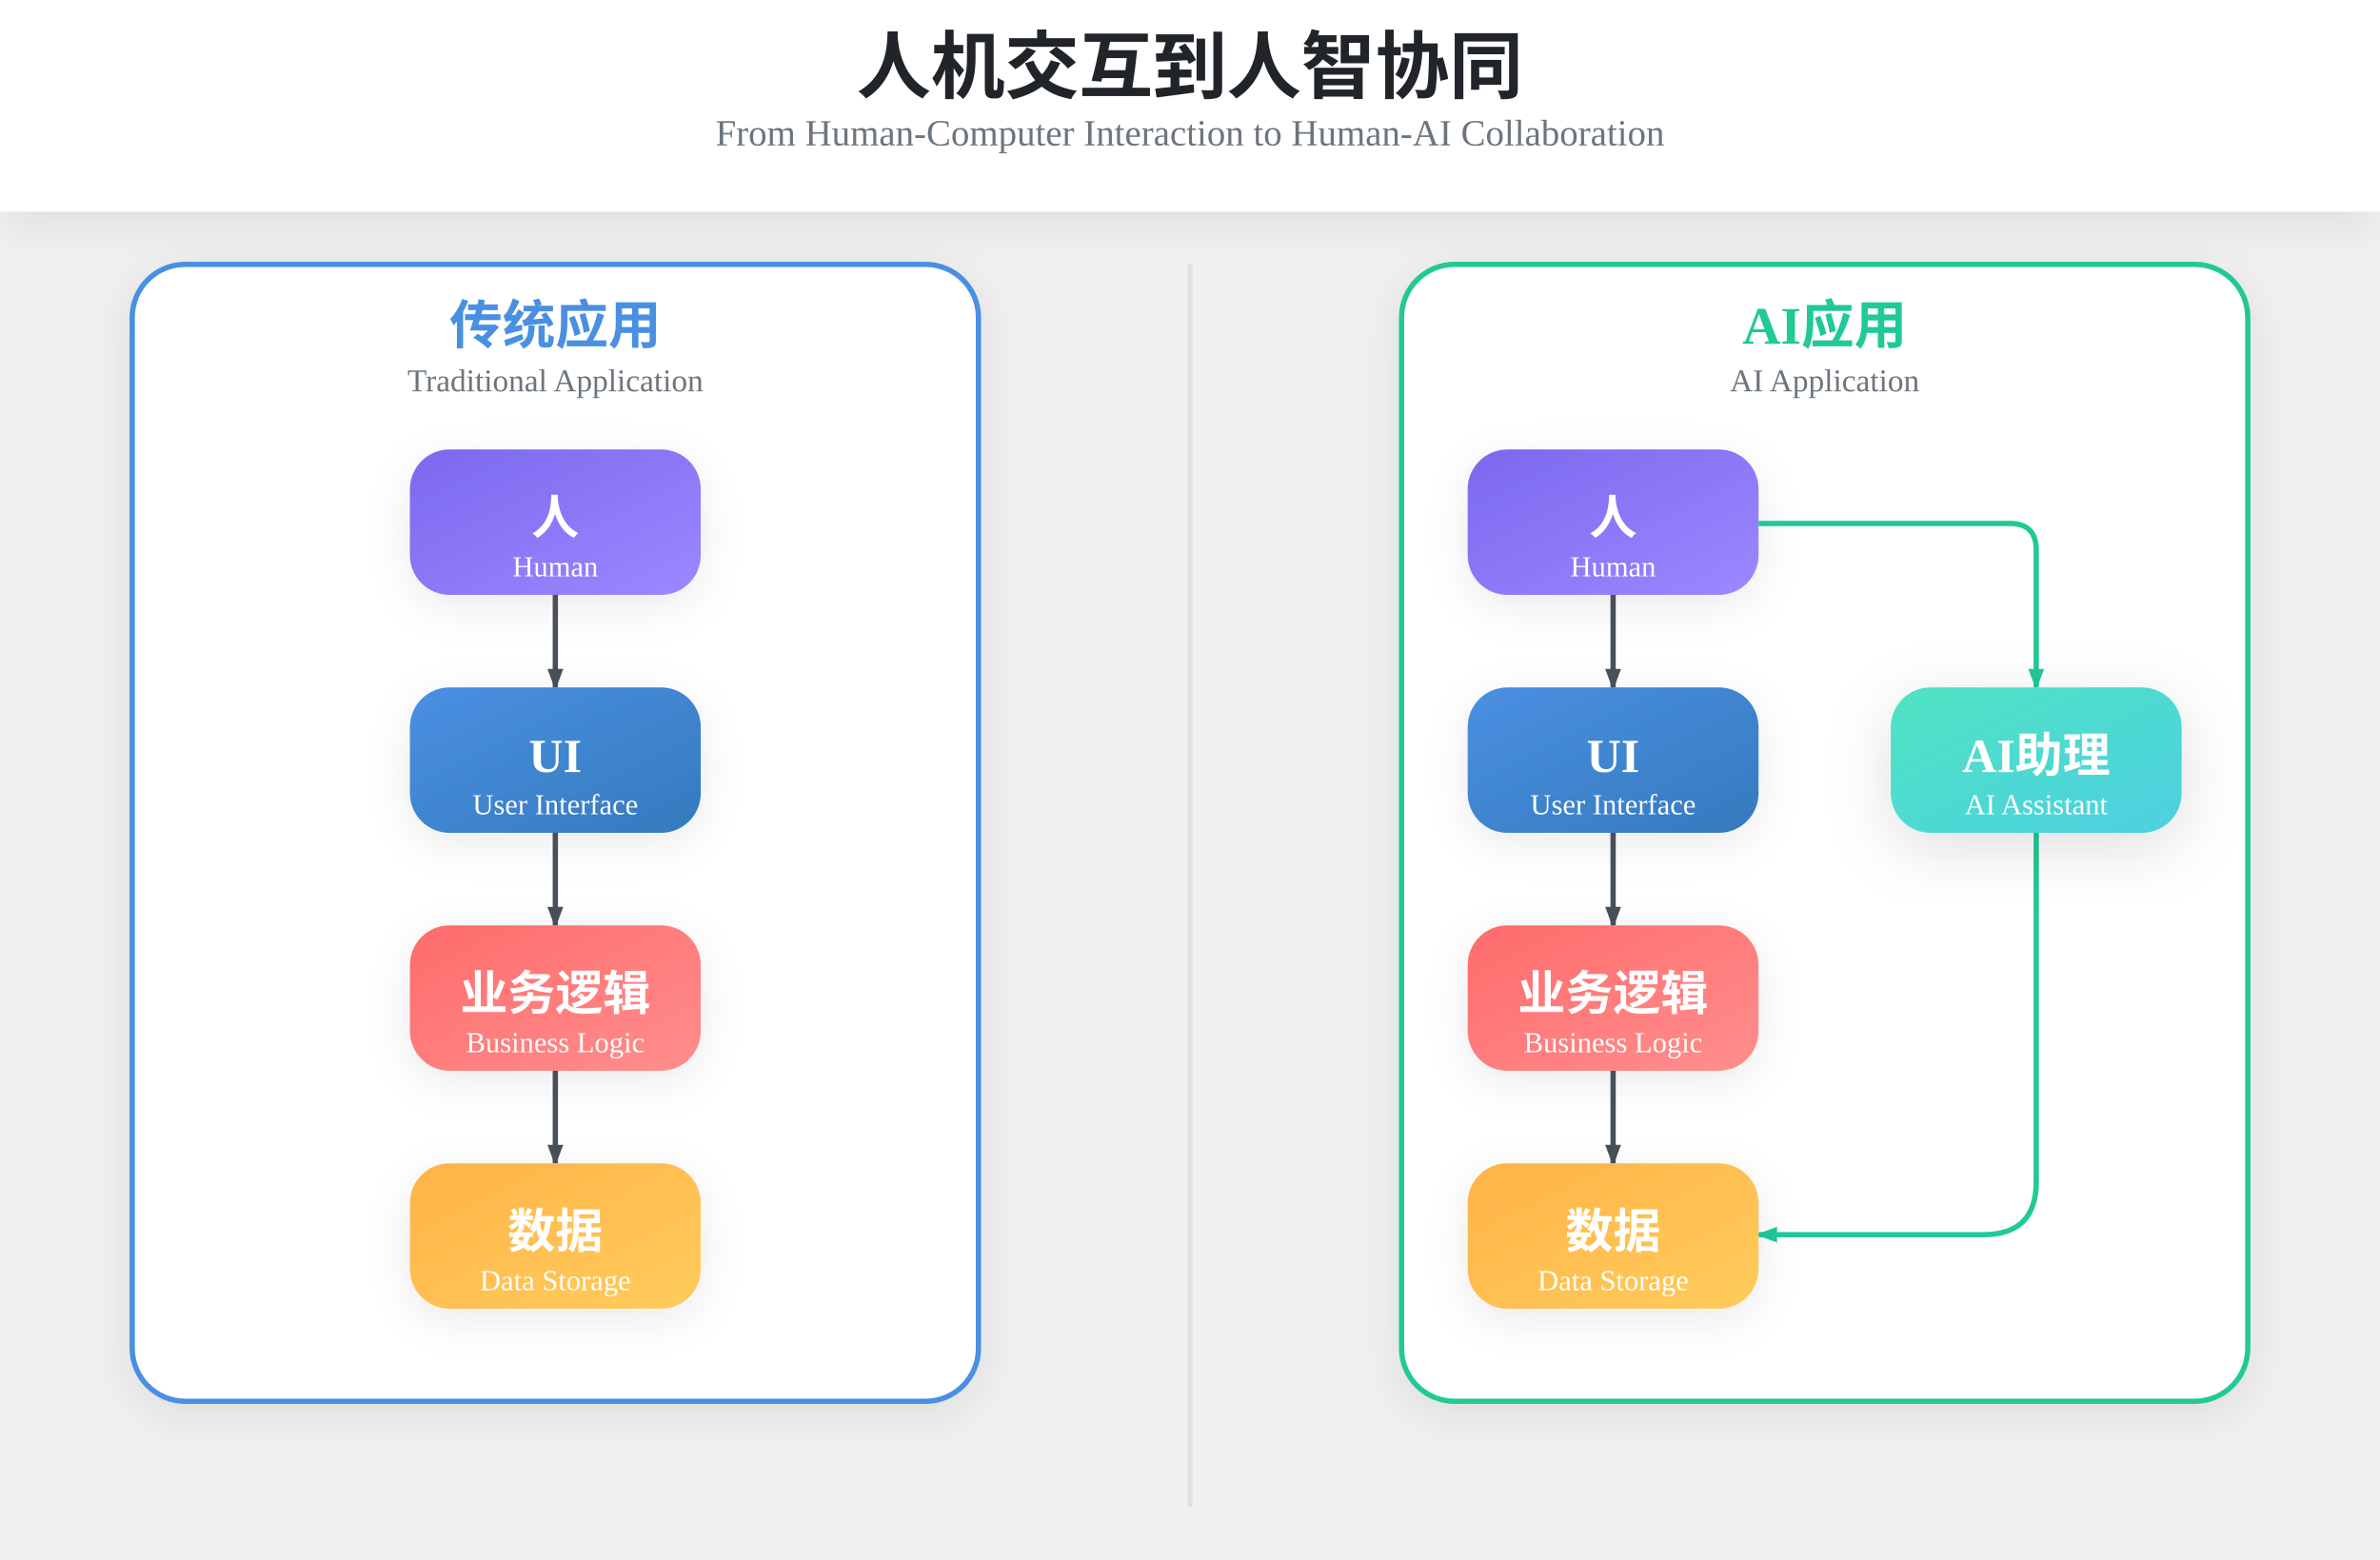
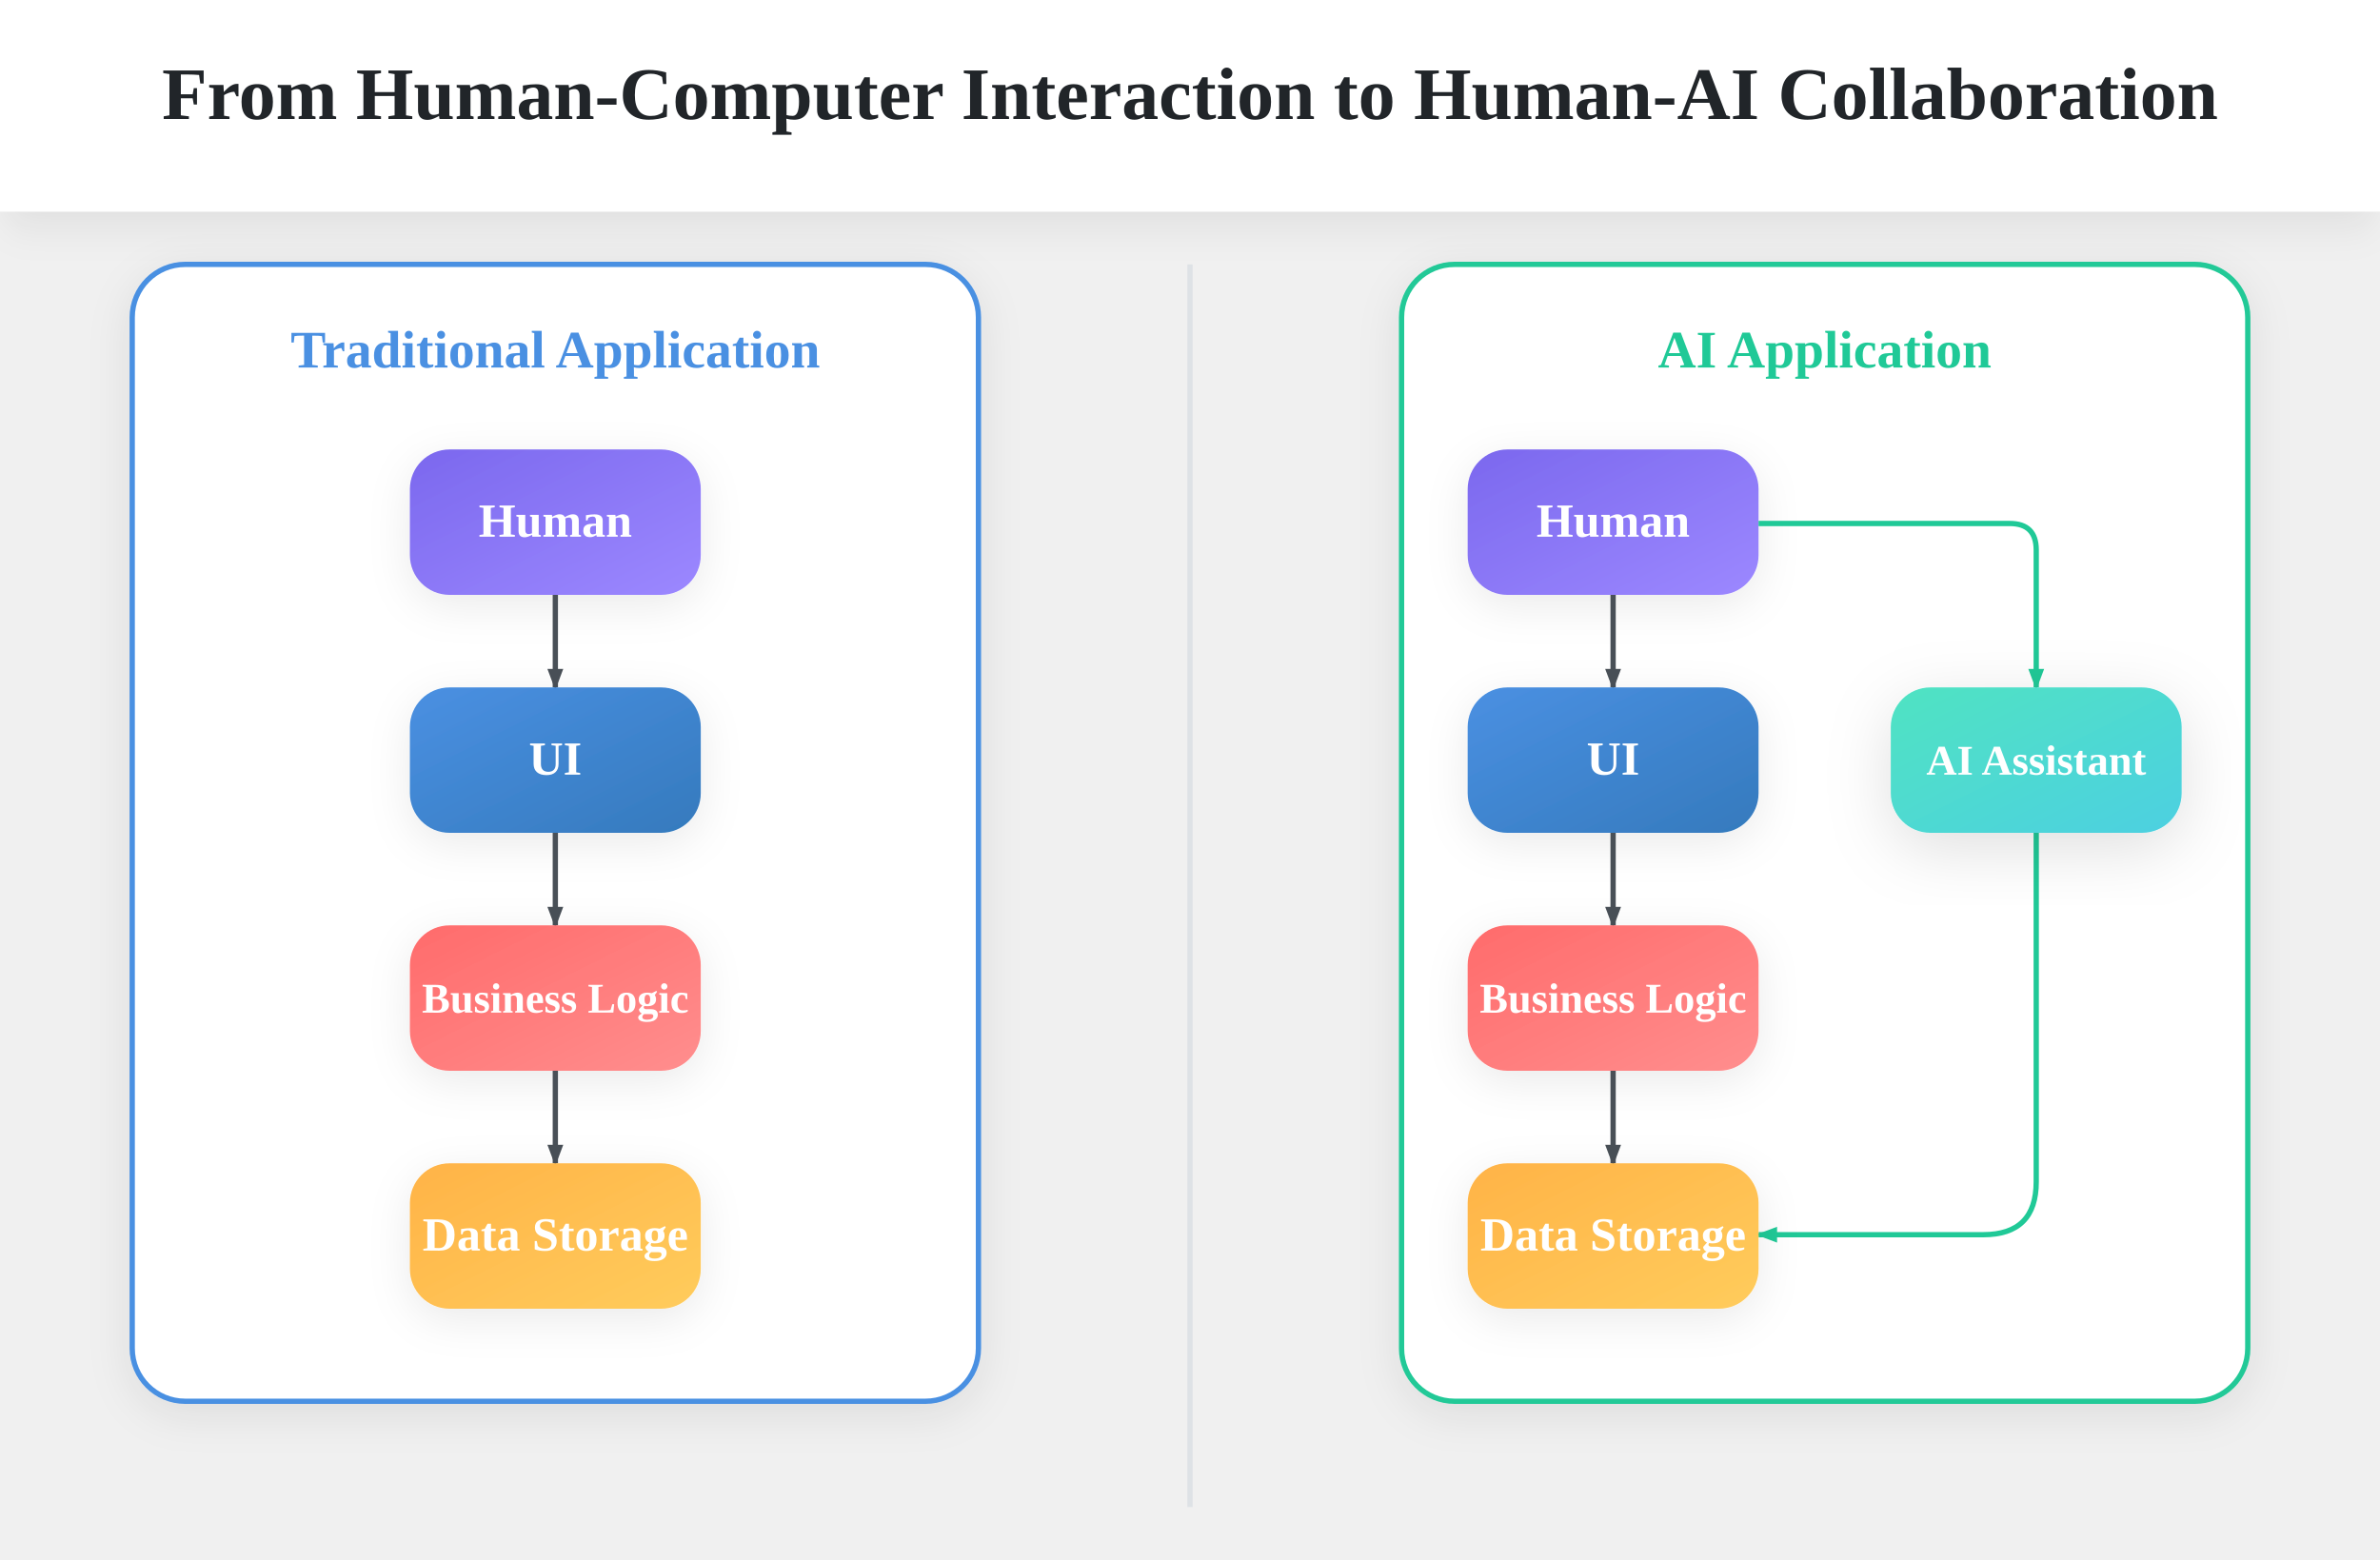
<svg xmlns="http://www.w3.org/2000/svg" width="900" height="590" viewBox="0 0 900 590">
  <defs>
    <linearGradient id="traditionalGrad" x1="0%" y1="0%" x2="100%" y2="100%">
      <stop offset="0%" style="stop-color:#4A90E2;stop-opacity:1" />
      <stop offset="100%" style="stop-color:#357ABD;stop-opacity:1" />
    </linearGradient>
    <linearGradient id="aiGrad" x1="0%" y1="0%" x2="100%" y2="100%">
      <stop offset="0%" style="stop-color:#50E3C2;stop-opacity:1" />
      <stop offset="100%" style="stop-color:#4DD0E1;stop-opacity:1" />
    </linearGradient>
    <linearGradient id="humanGrad" x1="0%" y1="0%" x2="100%" y2="100%">
      <stop offset="0%" style="stop-color:#7B68EE;stop-opacity:1" />
      <stop offset="100%" style="stop-color:#9C88FF;stop-opacity:1" />
    </linearGradient>
    <linearGradient id="businessGrad" x1="0%" y1="0%" x2="100%" y2="100%">
      <stop offset="0%" style="stop-color:#FF6B6B;stop-opacity:1" />
      <stop offset="100%" style="stop-color:#FF8E8E;stop-opacity:1" />
    </linearGradient>
    <linearGradient id="dataGrad" x1="0%" y1="0%" x2="100%" y2="100%">
      <stop offset="0%" style="stop-color:#FFB347;stop-opacity:1" />
      <stop offset="100%" style="stop-color:#FFCC5C;stop-opacity:1" />
    </linearGradient>
    <linearGradient id="agentGrad" x1="0%" y1="0%" x2="100%" y2="100%">
      <stop offset="0%" style="stop-color:#FF9500;stop-opacity:1" />
      <stop offset="100%" style="stop-color:#FFA726;stop-opacity:1" />
    </linearGradient>
    <linearGradient id="backgroundGrad" x1="0%" y1="0%" x2="100%" y2="100%">
      <stop offset="0%" style="stop-color:#F8F9FA;stop-opacity:1" />
      <stop offset="100%" style="stop-color:#E9ECEF;stop-opacity:1" />
    </linearGradient>
    <filter id="shadow" x="-50%" y="-50%" width="200%" height="200%">
      <feDropShadow dx="0" dy="4" stdDeviation="8" flood-color="#00000015" />
    </filter>
    <filter id="strongShadow" x="-50%" y="-50%" width="200%" height="200%">
      <feDropShadow dx="0" dy="6" stdDeviation="12" flood-color="#00000020" />
    </filter>
    <marker id="arrow" markerWidth="4" markerHeight="3" refX="3.5" refY="1.5" orient="auto">
      <polygon points="0 0, 4 1.5, 0 3" fill="#495057" />
    </marker>
    <marker id="aiArrow" markerWidth="4" markerHeight="3" refX="3.5" refY="1.5" orient="auto">
      <polygon points="0 0, 4 1.5, 0 3" fill="#20C997" />
    </marker>
    <marker id="highlightArrow" markerWidth="4" markerHeight="3" refX="3.5" refY="1.5" orient="auto">
      <polygon points="0 0, 4 1.5, 0 3" fill="#FF6B6B" />
    </marker>
  </defs>
  <rect x="0" y="0" width="900" height="80" fill="white" filter="url(#shadow)" />
-   <text x="450" y="35" text-anchor="middle" font-size="28" font-weight="bold" fill="#212529">人机交互到人智协同</text>
-   <text x="450" y="55" text-anchor="middle" font-size="14" fill="#6C757D">From Human-Computer Interaction to Human-AI Collaboration</text>
+   <text x="450" y="45" text-anchor="middle" font-size="28" font-weight="bold" fill="#212529">From Human-Computer Interaction to Human-AI Collaboration</text>
  <line x1="450" y1="100" x2="450" y2="570" stroke="#DEE2E6" stroke-width="2" />
  <rect x="50" y="100" width="320" height="430" rx="20" fill="white" stroke="#4A90E2" stroke-width="2" filter="url(#shadow)" />
-   <text x="210" y="130" text-anchor="middle" fill="#4A90E2" font-size="20" font-weight="bold">传统应用</text>
-   <text x="210" y="148" text-anchor="middle" fill="#6C757D" font-size="12">Traditional Application</text>
+   <text x="210" y="139" text-anchor="middle" fill="#4A90E2" font-size="20" font-weight="bold">Traditional Application</text>
  <rect x="155" y="170" width="110" height="55" rx="15" fill="url(#humanGrad)" filter="url(#shadow)" />
-   <text x="210" y="202" text-anchor="middle" fill="white" font-size="18" font-weight="bold">人</text>
-   <text x="210" y="218" text-anchor="middle" fill="white" font-size="11">Human</text>
+   <text x="210" y="203" text-anchor="middle" fill="white" font-size="18" font-weight="bold">Human</text>
  <path d="M 210 225 L 210 260" stroke="#495057" stroke-width="2" fill="none" marker-end="url(#arrow)" />
  <rect x="155" y="260" width="110" height="55" rx="15" fill="url(#traditionalGrad)" filter="url(#shadow)" />
-   <text x="210" y="292" text-anchor="middle" fill="white" font-size="18" font-weight="bold">UI</text>
-   <text x="210" y="308" text-anchor="middle" fill="white" font-size="11">User Interface</text>
+   <text x="210" y="293" text-anchor="middle" fill="white" font-size="18" font-weight="bold">UI</text>
  <path d="M 210 315 L 210 350" stroke="#495057" stroke-width="2" fill="none" marker-end="url(#arrow)" />
  <rect x="155" y="350" width="110" height="55" rx="15" fill="url(#businessGrad)" filter="url(#shadow)" />
-   <text x="210" y="382" text-anchor="middle" fill="white" font-size="18" font-weight="bold">业务逻辑</text>
-   <text x="210" y="398" text-anchor="middle" fill="white" font-size="11">Business Logic</text>
+   <text x="210" y="383" text-anchor="middle" fill="white" font-size="16" font-weight="bold">Business Logic</text>
  <path d="M 210 405 L 210 440" stroke="#495057" stroke-width="2" fill="none" marker-end="url(#arrow)" />
  <rect x="155" y="440" width="110" height="55" rx="15" fill="url(#dataGrad)" filter="url(#shadow)" />
-   <text x="210" y="472" text-anchor="middle" fill="white" font-size="18" font-weight="bold">数据</text>
-   <text x="210" y="488" text-anchor="middle" fill="white" font-size="11">Data Storage</text>
+   <text x="210" y="473" text-anchor="middle" fill="white" font-size="18" font-weight="bold">Data Storage</text>
  <rect x="530" y="100" width="320" height="430" rx="20" fill="white" stroke="#20C997" stroke-width="2" filter="url(#shadow)" />
-   <text x="690" y="130" text-anchor="middle" fill="#20C997" font-size="20" font-weight="bold">AI应用</text>
-   <text x="690" y="148" text-anchor="middle" fill="#6C757D" font-size="12">AI Application</text>
+   <text x="690" y="139" text-anchor="middle" fill="#20C997" font-size="20" font-weight="bold">AI Application</text>
  <rect x="555" y="170" width="110" height="55" rx="15" fill="url(#humanGrad)" filter="url(#shadow)" />
-   <text x="610" y="202" text-anchor="middle" fill="white" font-size="18" font-weight="bold">人</text>
-   <text x="610" y="218" text-anchor="middle" fill="white" font-size="11">Human</text>
+   <text x="610" y="203" text-anchor="middle" fill="white" font-size="18" font-weight="bold">Human</text>
  <path d="M 610 225 L 610 260" stroke="#495057" stroke-width="2" fill="none" marker-end="url(#arrow)" />
  <path d="M 665 198 L 760 198 Q 770 198 770 208 L 770 260" stroke="#20C997" stroke-width="2" fill="none" marker-end="url(#aiArrow)" />
  <path d="M 770 315 L 770 447 Q 770 467 750 467 L 665 467" stroke="#20C997" stroke-width="2" fill="none" marker-end="url(#aiArrow)" />
  <rect x="555" y="260" width="110" height="55" rx="15" fill="url(#traditionalGrad)" filter="url(#shadow)" />
-   <text x="610" y="292" text-anchor="middle" fill="white" font-size="18" font-weight="bold">UI</text>
-   <text x="610" y="308" text-anchor="middle" fill="white" font-size="11">User Interface</text>
+   <text x="610" y="293" text-anchor="middle" fill="white" font-size="18" font-weight="bold">UI</text>
  <rect x="715" y="260" width="110" height="55" rx="15" fill="url(#aiGrad)" filter="url(#strongShadow)" />
-   <text x="770" y="292" text-anchor="middle" fill="white" font-size="18" font-weight="bold">AI助理</text>
-   <text x="770" y="308" text-anchor="middle" fill="white" font-size="11">AI Assistant</text>
+   <text x="770" y="293" text-anchor="middle" fill="white" font-size="16" font-weight="bold">AI Assistant</text>
  <path d="M 610 315 L 610 350" stroke="#495057" stroke-width="2" fill="none" marker-end="url(#arrow)" />
  <rect x="555" y="350" width="110" height="55" rx="15" fill="url(#businessGrad)" filter="url(#shadow)" />
-   <text x="610" y="382" text-anchor="middle" fill="white" font-size="18" font-weight="bold">业务逻辑</text>
-   <text x="610" y="398" text-anchor="middle" fill="white" font-size="11">Business Logic</text>
+   <text x="610" y="383" text-anchor="middle" fill="white" font-size="16" font-weight="bold">Business Logic</text>
  <path d="M 610 405 L 610 440" stroke="#495057" stroke-width="2" fill="none" marker-end="url(#arrow)" />
  <rect x="555" y="440" width="110" height="55" rx="15" fill="url(#dataGrad)" filter="url(#shadow)" />
-   <text x="610" y="472" text-anchor="middle" fill="white" font-size="18" font-weight="bold">数据</text>
-   <text x="610" y="488" text-anchor="middle" fill="white" font-size="11">Data Storage</text>
+   <text x="610" y="473" text-anchor="middle" fill="white" font-size="18" font-weight="bold">Data Storage</text>
</svg>
